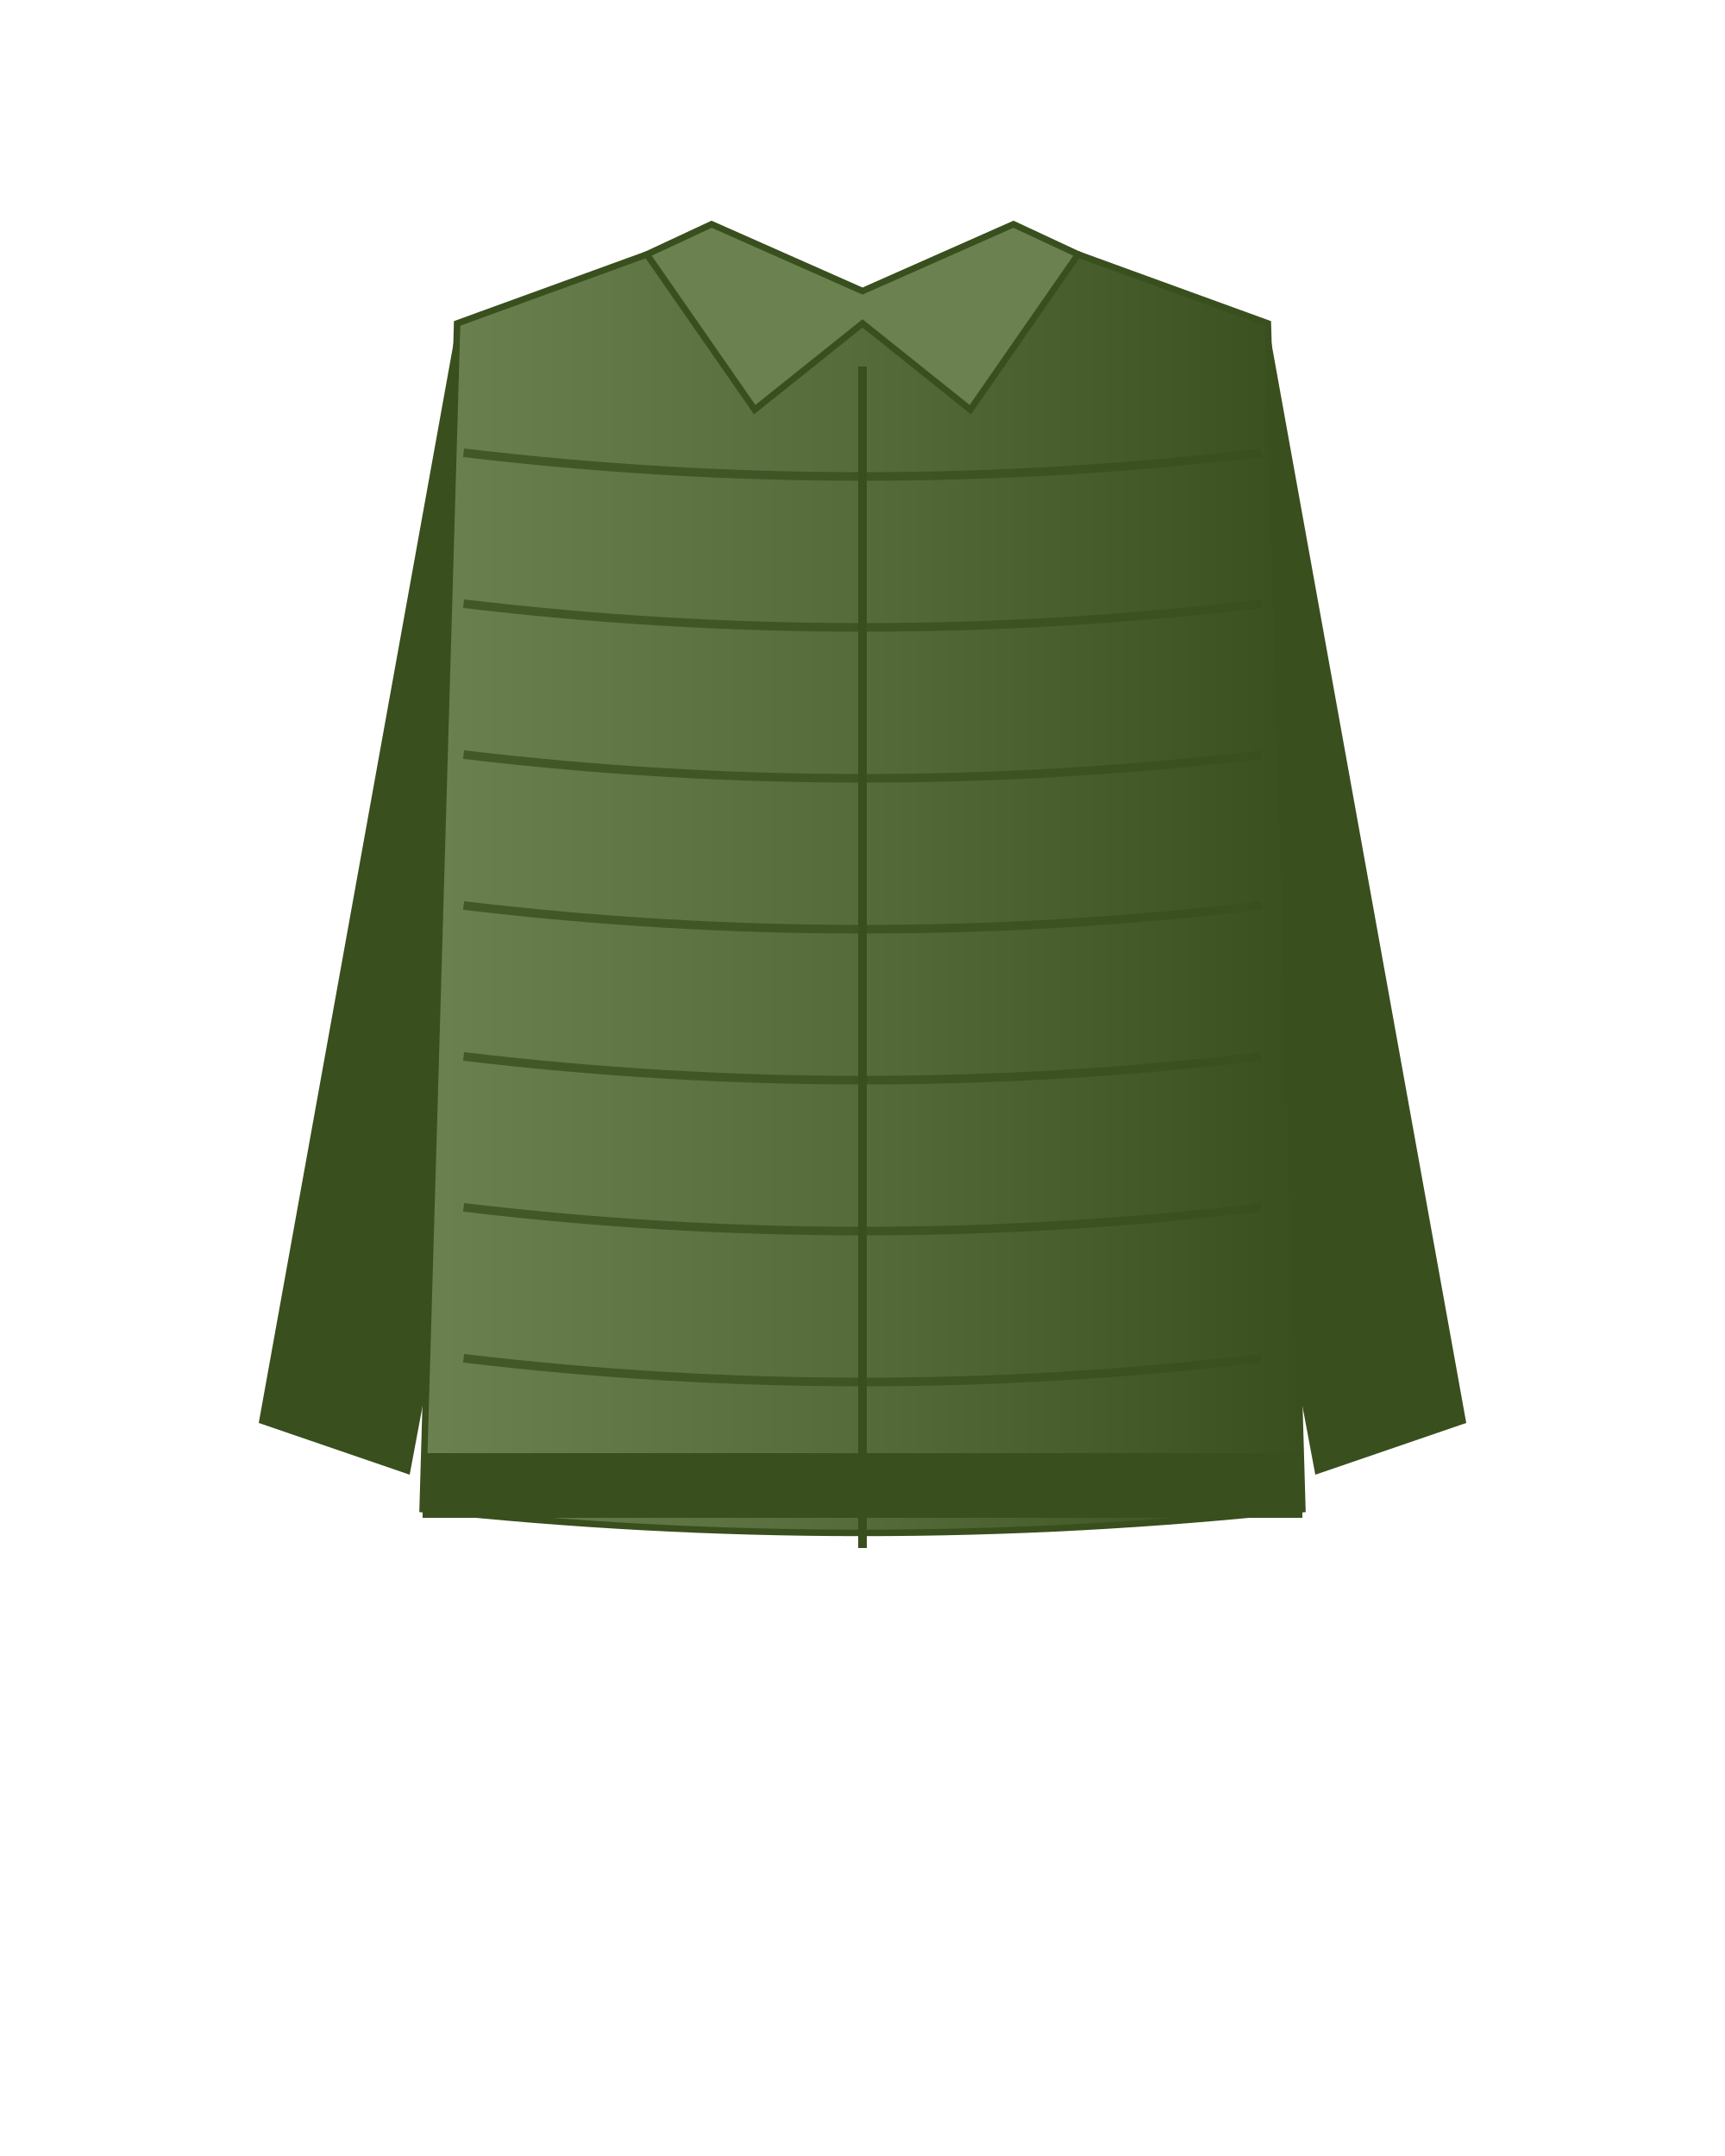
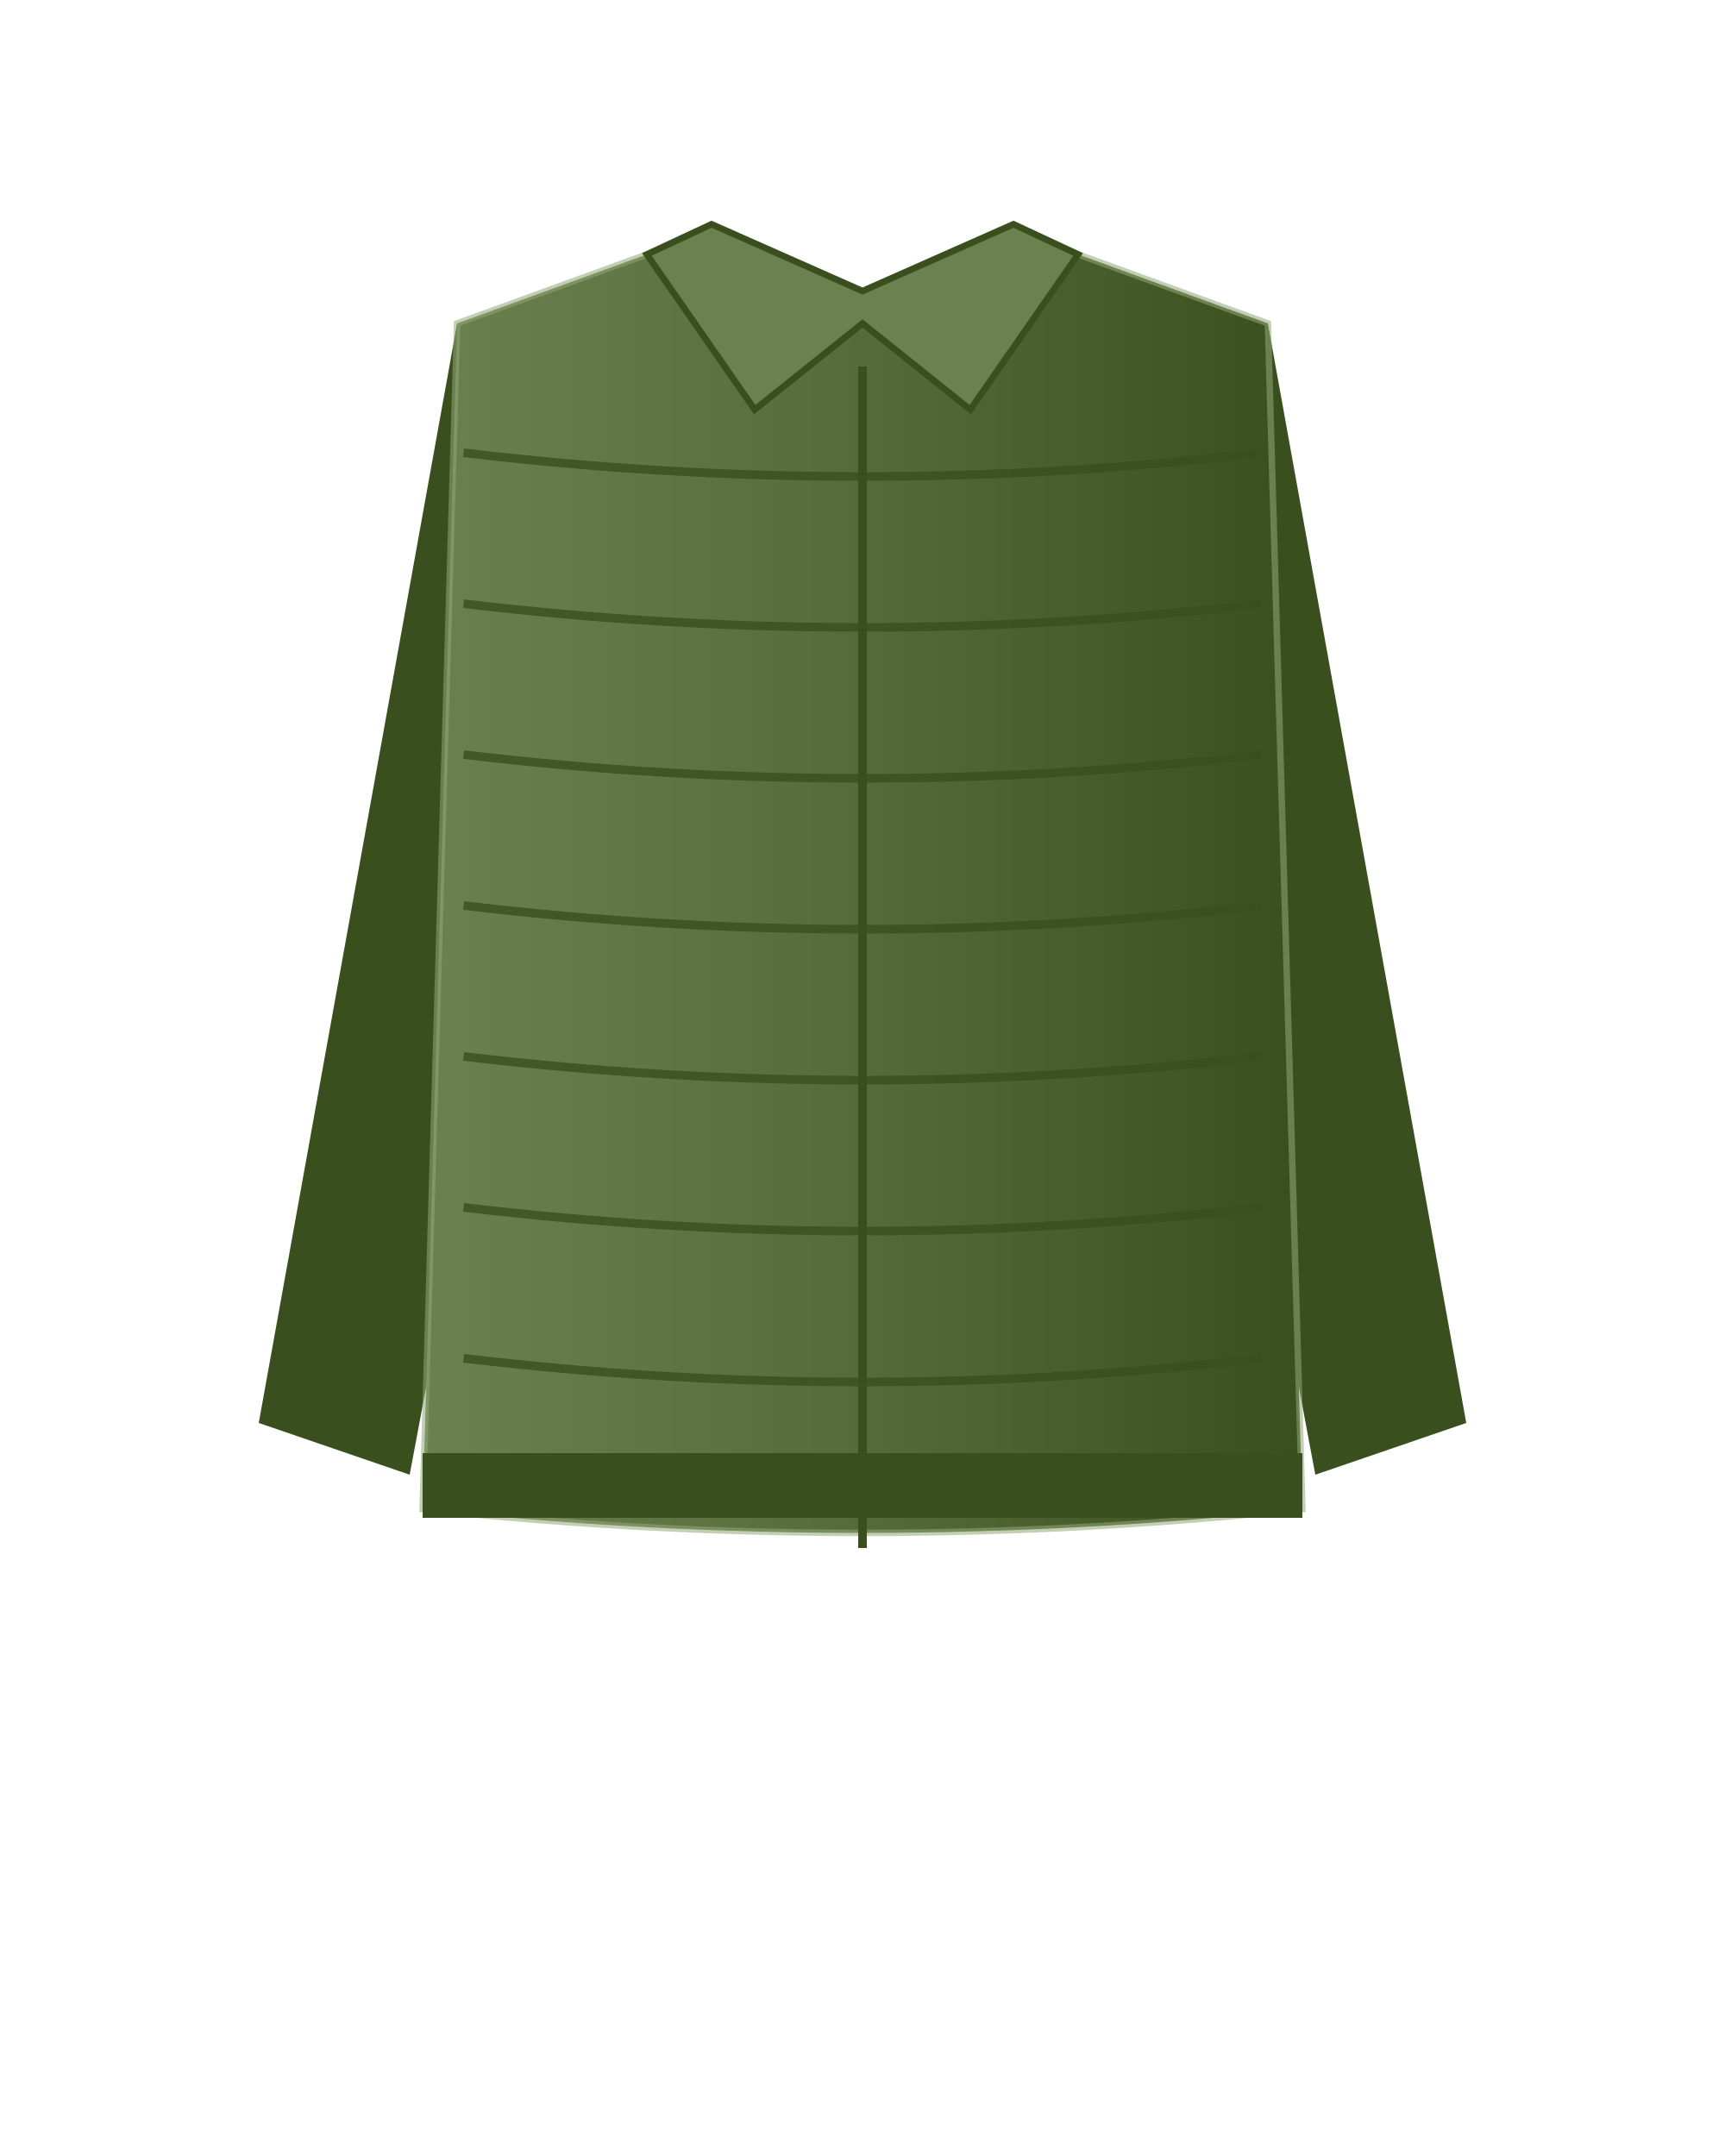
<svg xmlns="http://www.w3.org/2000/svg" viewBox="0 0 800 1000" width="800" height="1000">
  <defs>
    <linearGradient id="g" x1="0" x2="1">
      <stop offset="0" stop-color="#6b8150" />
      <stop offset=".5" stop-color="#556b3a" />
      <stop offset="1" stop-color="#394f1e" />
    </linearGradient>
  </defs>
  <path d="M212 150 L120 660 L190 684 L262 300 Z" fill="#394f1e" />
  <path d="M588 150 L680 660 L610 684 L538 300 Z" fill="#394f1e" />
-   <path d="M300 118 Q400 170 500 118 L588 150 L604 700 Q400 722 196 700 L212 150 Z" fill="url(#g)" stroke="#394f1e" stroke-width="3" />
+   <path d="M300 118 Q400 170 500 118 L588 150 L604 700 Q400 722 196 700 L212 150 Z" fill="url(#g)" stroke="#91a776" stroke-opacity=".55" stroke-width="3" />
  <path d="M300 118 L350 190 L400 150 L450 190 L500 118 L470 104 L400 135 L330 104Z" fill="#6b8150" stroke="#394f1e" stroke-width="3" />
  <path d="M400 170 V718" stroke="#394f1e" stroke-width="4" />
  <path d="M215 210 Q400 232 585 210" fill="none" stroke="#394f1e" stroke-width="4" opacity=".8" />
  <path d="M215 280 Q400 302 585 280" fill="none" stroke="#394f1e" stroke-width="4" opacity=".8" />
  <path d="M215 350 Q400 372 585 350" fill="none" stroke="#394f1e" stroke-width="4" opacity=".8" />
  <path d="M215 420 Q400 442 585 420" fill="none" stroke="#394f1e" stroke-width="4" opacity=".8" />
  <path d="M215 490 Q400 512 585 490" fill="none" stroke="#394f1e" stroke-width="4" opacity=".8" />
  <path d="M215 560 Q400 582 585 560" fill="none" stroke="#394f1e" stroke-width="4" opacity=".8" />
  <path d="M215 630 Q400 652 585 630" fill="none" stroke="#394f1e" stroke-width="4" opacity=".8" />
  <rect x="196" y="674" width="408" height="30" fill="#394f1e" />
</svg>
